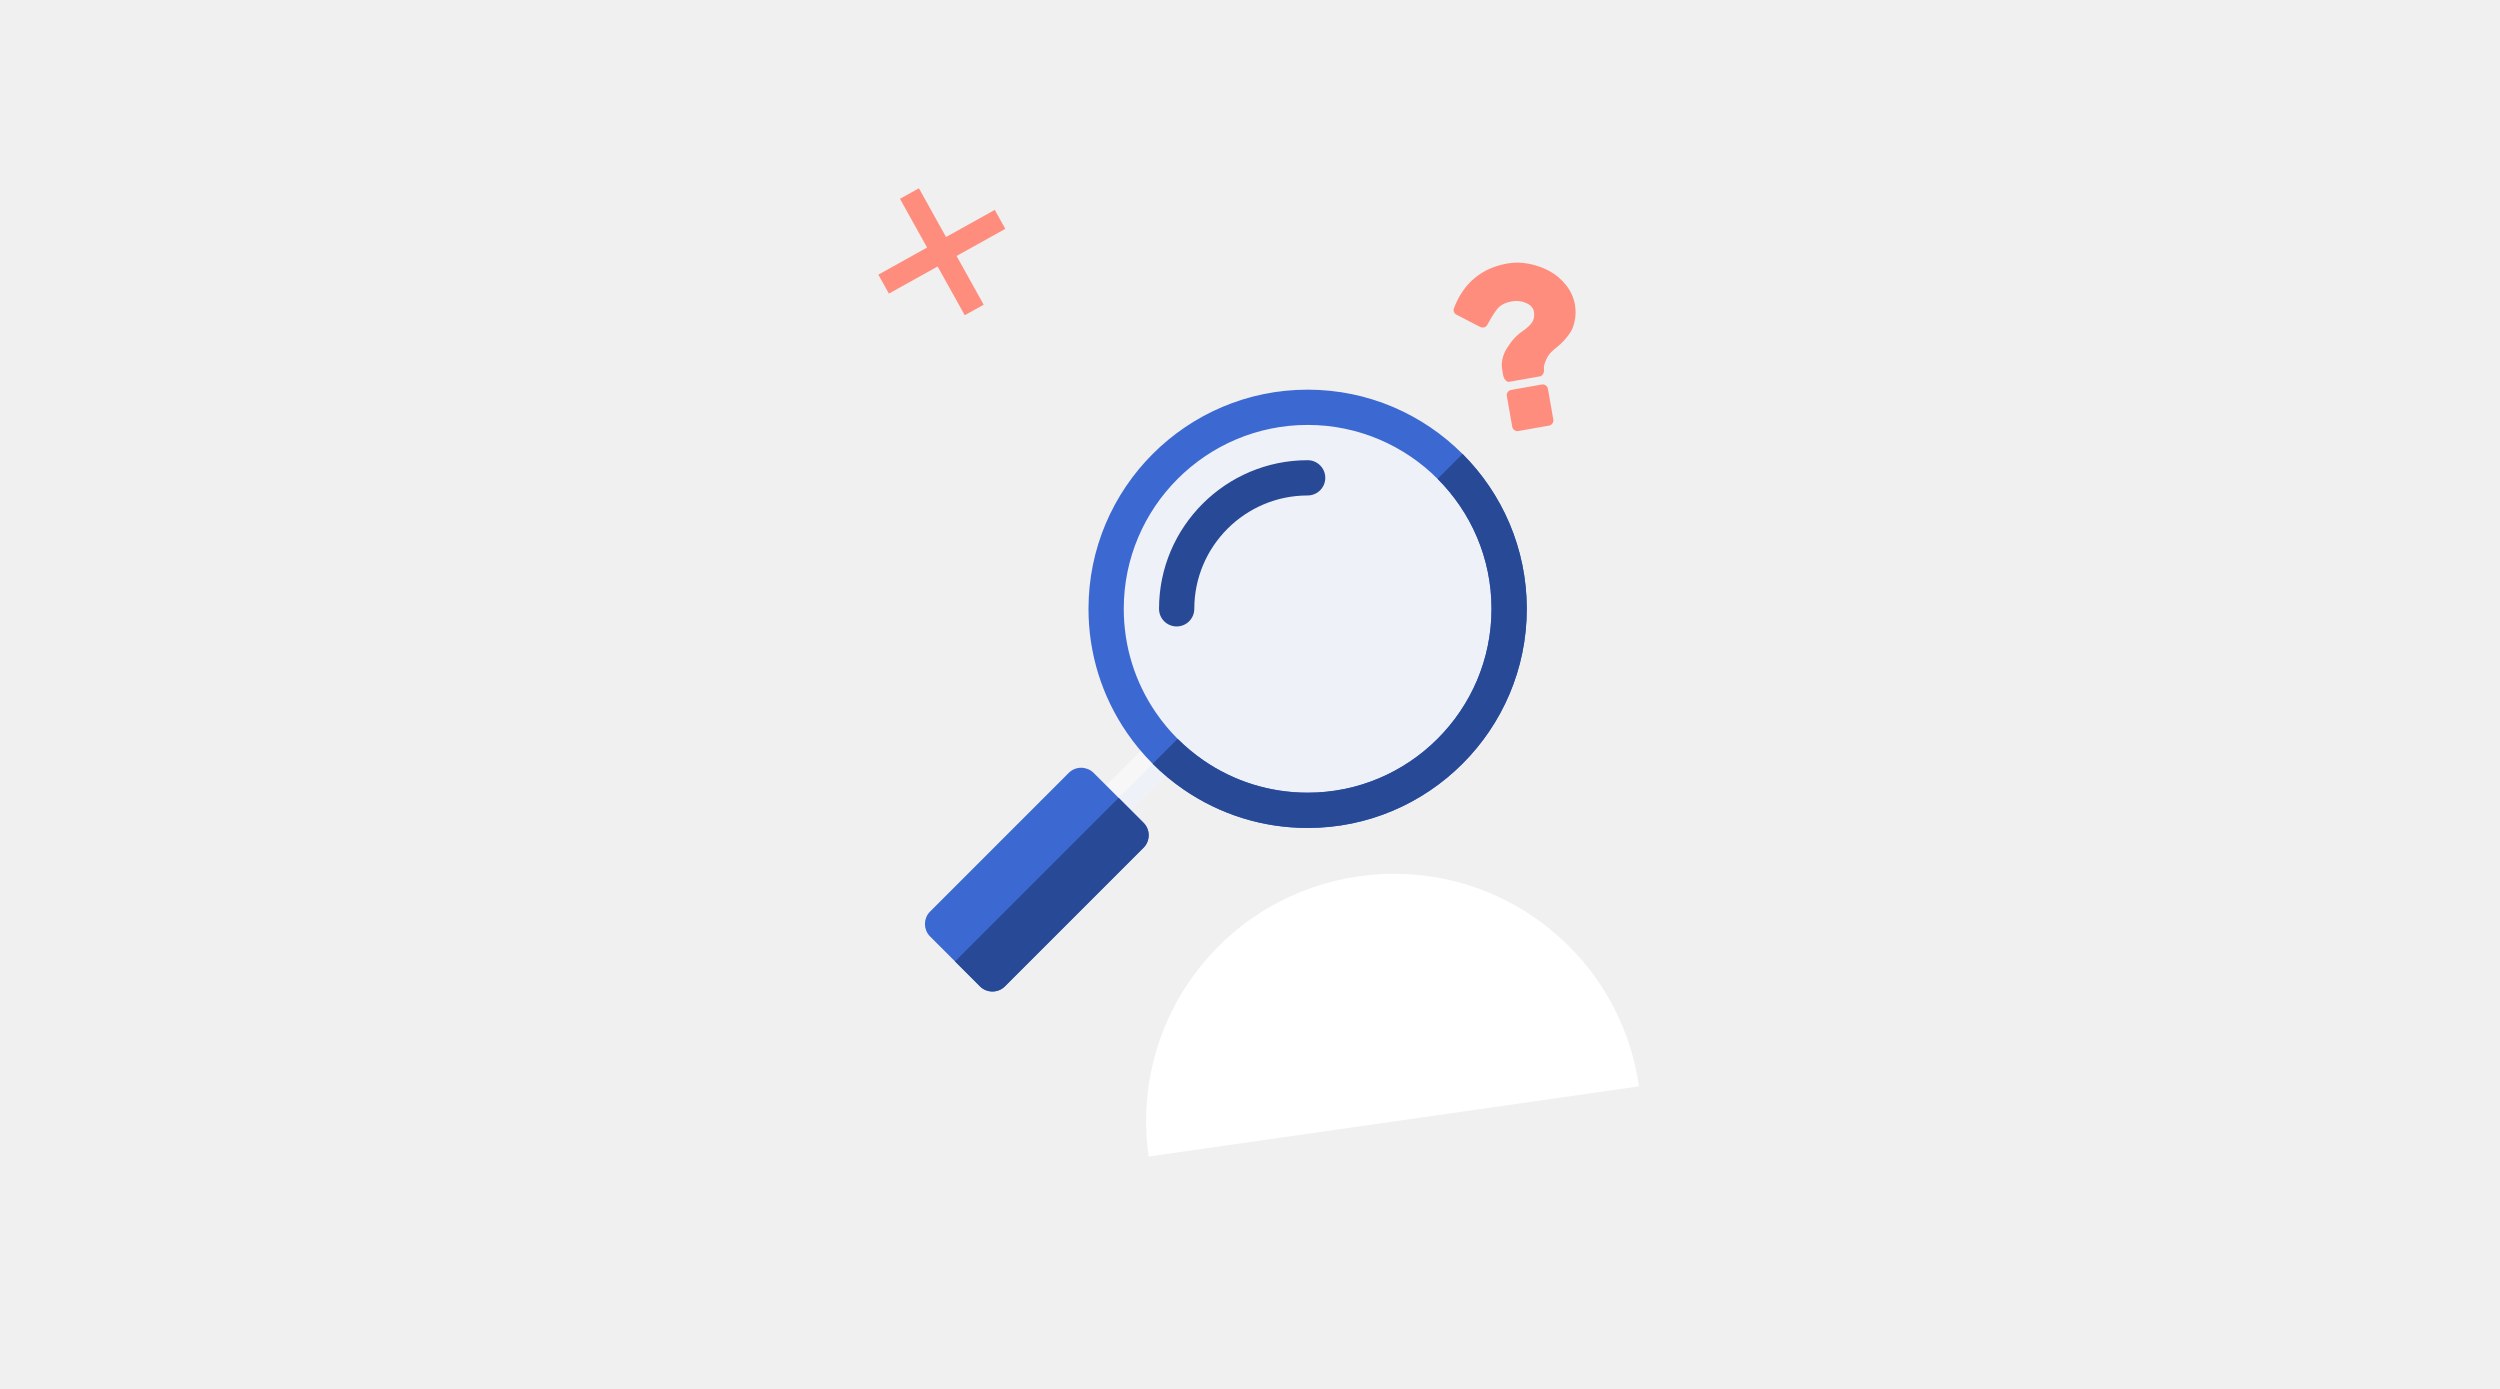
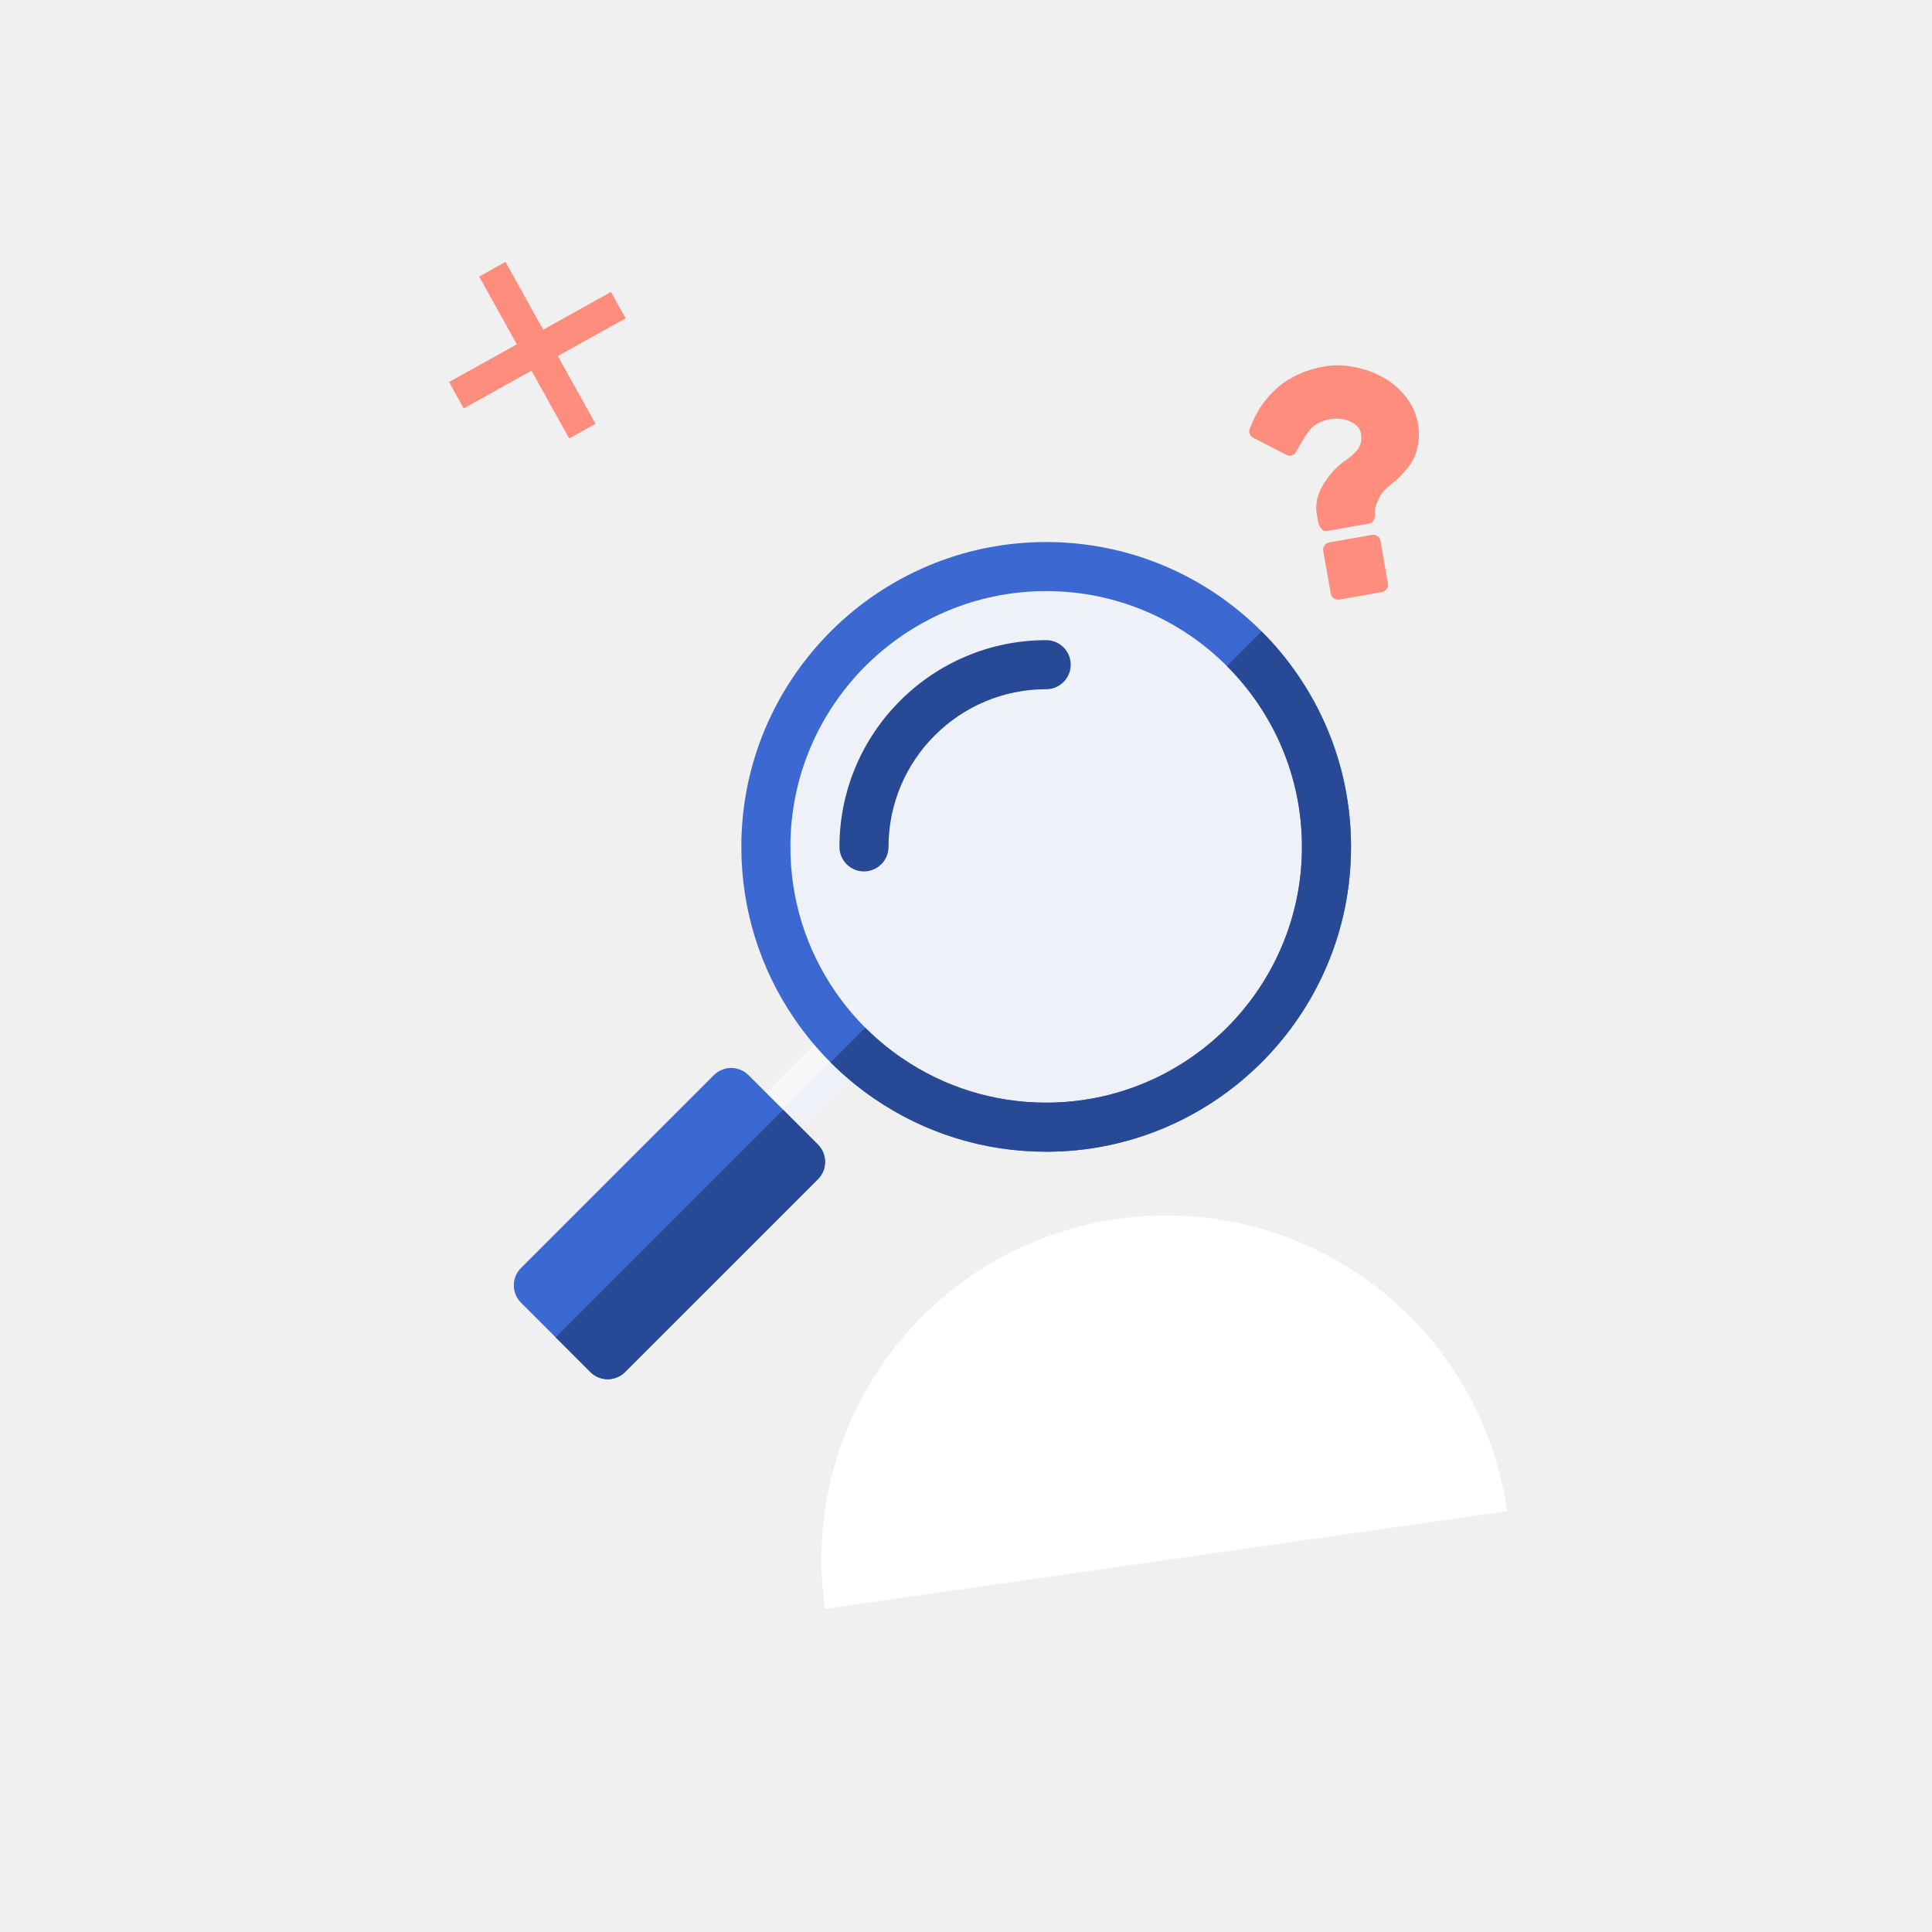
- <svg xmlns="http://www.w3.org/2000/svg" width="360" height="200" viewBox="0 0 360 360" fill="none">
+ <svg xmlns="http://www.w3.org/2000/svg" viewBox="0 0 360 360" fill="none">
  <path d="M165.883 252.161C187.127 223.83 227.457 218.055 255.785 239.296C266.216 247.117 273.929 257.766 278.087 270.084C279.357 273.846 280.272 277.684 280.829 281.58L153.72 299.771C151.391 283.49 155.262 266.327 165.883 252.161Z" fill="white" />
  <path d="M161.241 197.967L145.943 213.268C145.05 214.161 143.88 214.606 142.71 214.606C141.54 214.606 140.37 214.161 139.477 213.268C137.695 211.483 137.695 208.588 139.477 206.803L154.776 191.501C156.561 189.719 159.456 189.719 161.241 191.501V191.504C163.024 193.29 163.027 196.181 161.241 197.967Z" fill="#F7F7F7" />
  <path d="M161.241 197.967L145.943 213.268C145.05 214.161 143.88 214.606 142.71 214.606C141.54 214.606 140.37 214.161 139.478 213.268L161.241 191.504C163.024 193.29 163.027 196.181 161.241 197.967Z" fill="#EEF1F8" />
  <path d="M247.172 157.803C247.172 186.602 223.742 210.035 194.94 210.035C184.334 210.035 174.118 206.87 165.4 200.883C162.737 199.055 160.269 197.004 158.006 194.74C155.745 192.476 153.688 190.005 151.86 187.339C145.873 178.625 142.707 168.409 142.707 157.803C142.707 129.001 166.141 105.57 194.94 105.57C209.342 105.57 222.401 111.429 231.856 120.89C241.316 130.348 247.172 143.403 247.172 157.803Z" fill="#EEF1F8" />
  <path d="M247.172 157.803C247.172 186.602 223.742 210.035 194.94 210.035C184.334 210.035 174.117 206.87 165.4 200.883C162.737 199.055 160.269 197.004 158.006 194.74L231.856 120.89C241.316 130.348 247.172 143.403 247.172 157.803Z" fill="#EEF1F8" />
  <path d="M156.421 157.806C156.421 160.33 158.467 162.376 160.991 162.376C163.515 162.376 165.562 160.33 165.562 157.806C165.562 141.605 178.742 128.425 194.943 128.425C197.467 128.425 199.513 126.379 199.513 123.855C199.513 121.331 197.467 119.284 194.943 119.284C173.702 119.284 156.421 136.565 156.421 157.806Z" fill="#274996" />
  <path d="M148.503 189.64L148.503 189.64C142.049 180.248 138.637 169.238 138.637 157.8C138.637 126.757 163.894 101.5 194.943 101.5C210.465 101.5 224.541 107.814 234.735 118.011C244.929 128.207 251.243 142.28 251.243 157.8C251.243 188.849 225.986 214.106 194.943 214.106C183.505 214.106 172.495 210.693 163.1 204.24C160.23 202.267 157.569 200.059 155.13 197.617L155.129 197.616C152.69 195.179 150.476 192.513 148.503 189.64ZM167.707 197.529C175.743 203.049 185.159 205.965 194.943 205.965C221.498 205.965 243.102 184.358 243.102 157.8C243.102 144.526 237.701 132.484 228.98 123.766C220.264 115.045 208.222 109.641 194.943 109.641C168.384 109.641 146.778 131.244 146.778 157.8C146.778 167.583 149.693 176.999 155.214 185.032C156.9 187.492 158.797 189.773 160.888 191.858C162.975 193.948 165.25 195.842 167.707 197.529Z" fill="#3B69D1" stroke="#3B69D1" />
  <path d="M251.743 157.8C251.743 189.125 226.262 214.606 194.943 214.606C183.404 214.606 172.295 211.163 162.817 204.652C159.922 202.662 157.238 200.435 154.776 197.97L161.241 191.504C163.307 193.573 165.559 195.447 167.99 197.117C175.943 202.58 185.26 205.465 194.943 205.465C221.222 205.465 242.602 184.082 242.602 157.8C242.602 144.665 237.258 132.748 228.626 124.12L235.088 117.657C245.372 127.944 251.743 142.142 251.743 157.8Z" fill="#274996" />
  <path d="M152.049 219.374L152.049 219.374L116.117 255.309C114.526 256.9 111.948 256.895 110.362 255.309L103.899 248.846L97.434 242.381C95.85 240.797 95.843 238.216 97.434 236.626L133.369 200.691C134.131 199.928 135.165 199.5 136.245 199.5C137.325 199.5 138.362 199.929 139.124 200.691L145.589 207.156L145.59 207.156L152.049 213.619L152.049 213.619C153.639 215.209 153.639 217.787 152.049 219.374Z" fill="#3B69D1" stroke="#3B69D1" />
  <path d="M152.402 219.728L116.47 255.662C114.684 257.449 111.789 257.443 110.008 255.662L103.546 249.2L145.943 206.803L152.402 213.265C154.188 215.051 154.188 217.945 152.402 219.728Z" fill="#274996" />
  <path d="M255.65 99.664L247.661 101.072C247.307 101.135 247.019 101.324 246.8 101.637C246.58 101.95 246.502 102.284 246.565 102.639L247.973 110.628C248.036 110.983 248.224 111.271 248.537 111.49C248.85 111.709 249.184 111.788 249.539 111.725L257.528 110.316C257.883 110.254 258.171 110.065 258.39 109.753C258.61 109.44 258.688 109.105 258.625 108.75L257.217 100.761C257.154 100.406 256.966 100.119 256.652 99.899C256.34 99.68 256.005 99.601 255.65 99.664Z" fill="#FF8D7E" />
  <path d="M261.919 73.9C260.714 72.384 259.289 71.177 257.642 70.277C255.997 69.378 254.213 68.742 252.295 68.371C250.376 68.001 248.53 67.972 246.754 68.285C240.008 69.474 235.38 73.334 232.87 79.863C232.744 80.182 232.737 80.504 232.852 80.827C232.966 81.15 233.187 81.397 233.514 81.568L239.707 84.766C240.027 84.893 240.32 84.933 240.586 84.886C240.986 84.815 241.298 84.577 241.525 84.171C242.77 81.892 243.732 80.407 244.411 79.715C245.252 78.903 246.393 78.37 247.836 78.116C249.189 77.877 250.445 78.022 251.602 78.55C252.759 79.078 253.419 79.808 253.584 80.74C253.767 81.783 253.639 82.675 253.198 83.417C252.757 84.158 251.934 84.943 250.73 85.774C249.136 86.855 247.761 88.339 246.607 90.225C245.452 92.11 245.037 93.974 245.362 95.816L245.626 97.313C245.701 97.735 245.89 98.131 246.196 98.5C246.501 98.87 246.82 99.025 247.153 98.966L255.142 97.558C255.497 97.495 255.777 97.269 255.983 96.877C256.188 96.487 256.258 96.103 256.192 95.726C256.094 95.171 256.268 94.373 256.713 93.334C257.159 92.295 257.792 91.439 258.613 90.768C259.391 90.127 259.998 89.614 260.434 89.228C260.871 88.843 261.423 88.247 262.094 87.442C262.764 86.638 263.258 85.87 263.575 85.139C263.892 84.408 264.131 83.491 264.291 82.387C264.452 81.283 264.426 80.132 264.214 78.934C263.889 77.092 263.124 75.414 261.919 73.9Z" fill="#FF8D7E" />
  <path d="M116.577 59.316L113.845 54.403L101.213 61.43L94.186 48.798L89.274 51.53L96.3 64.162L83.668 71.189L86.401 76.101L99.033 69.075L106.059 81.707L110.972 78.974L103.945 66.342L116.577 59.316Z" fill="#FF8D7E" />
</svg>
